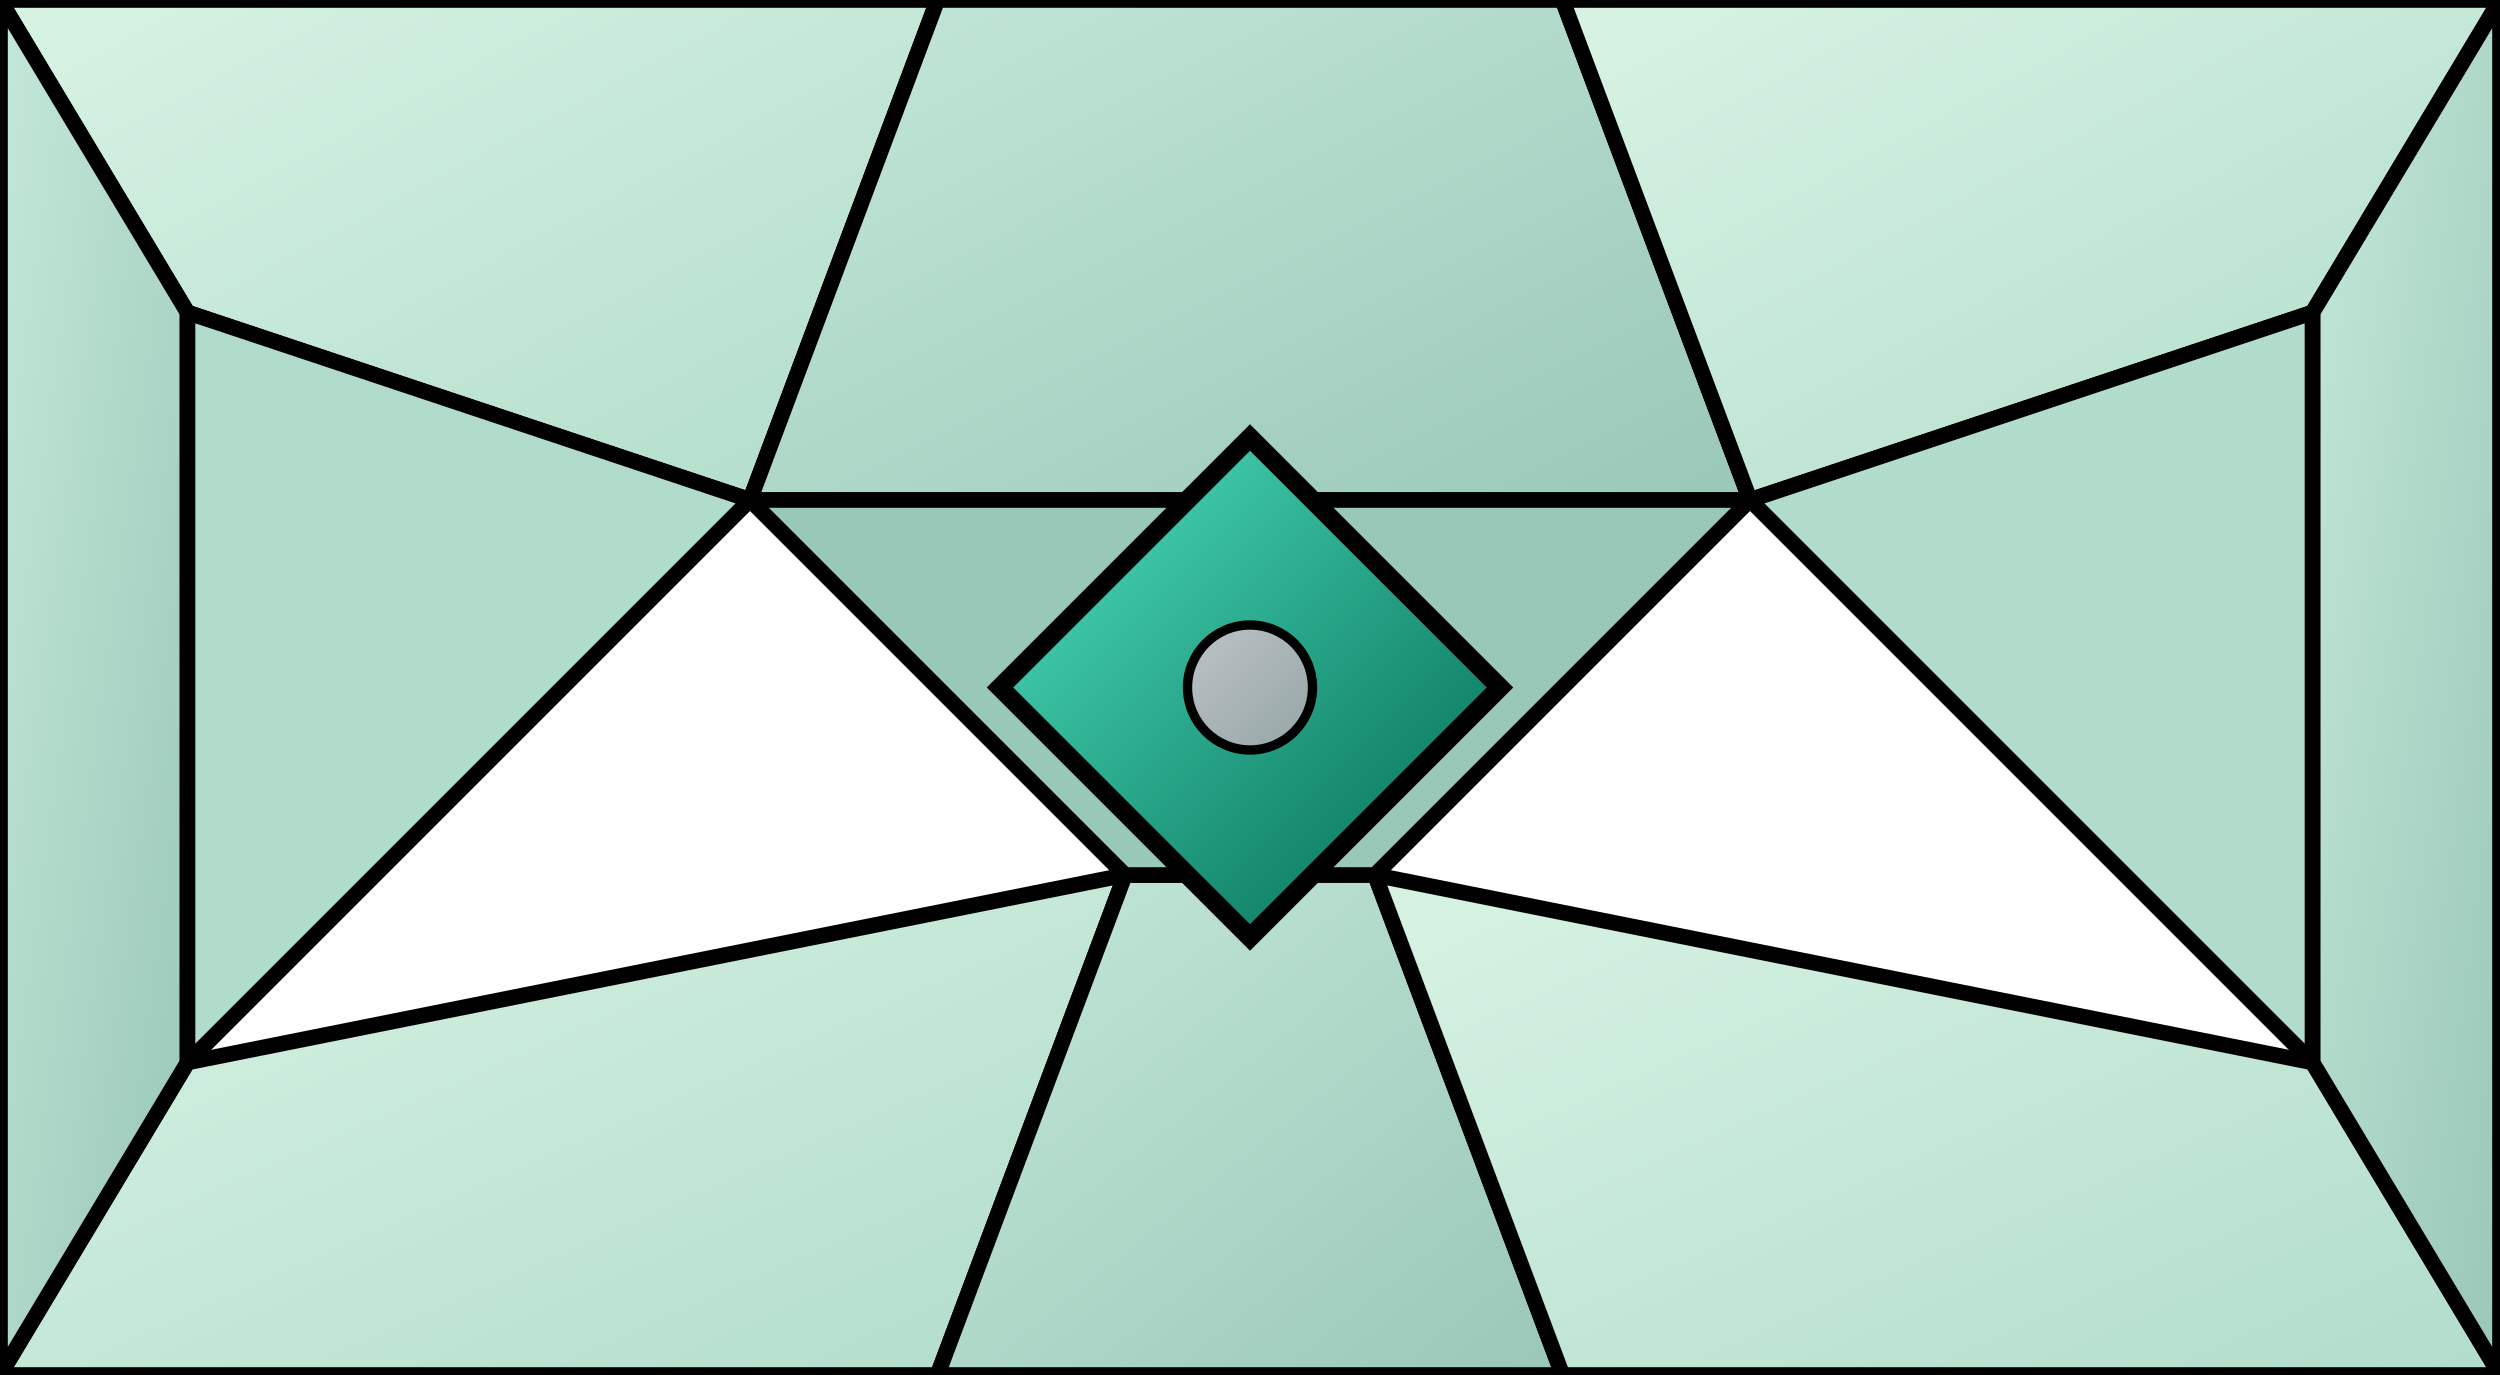
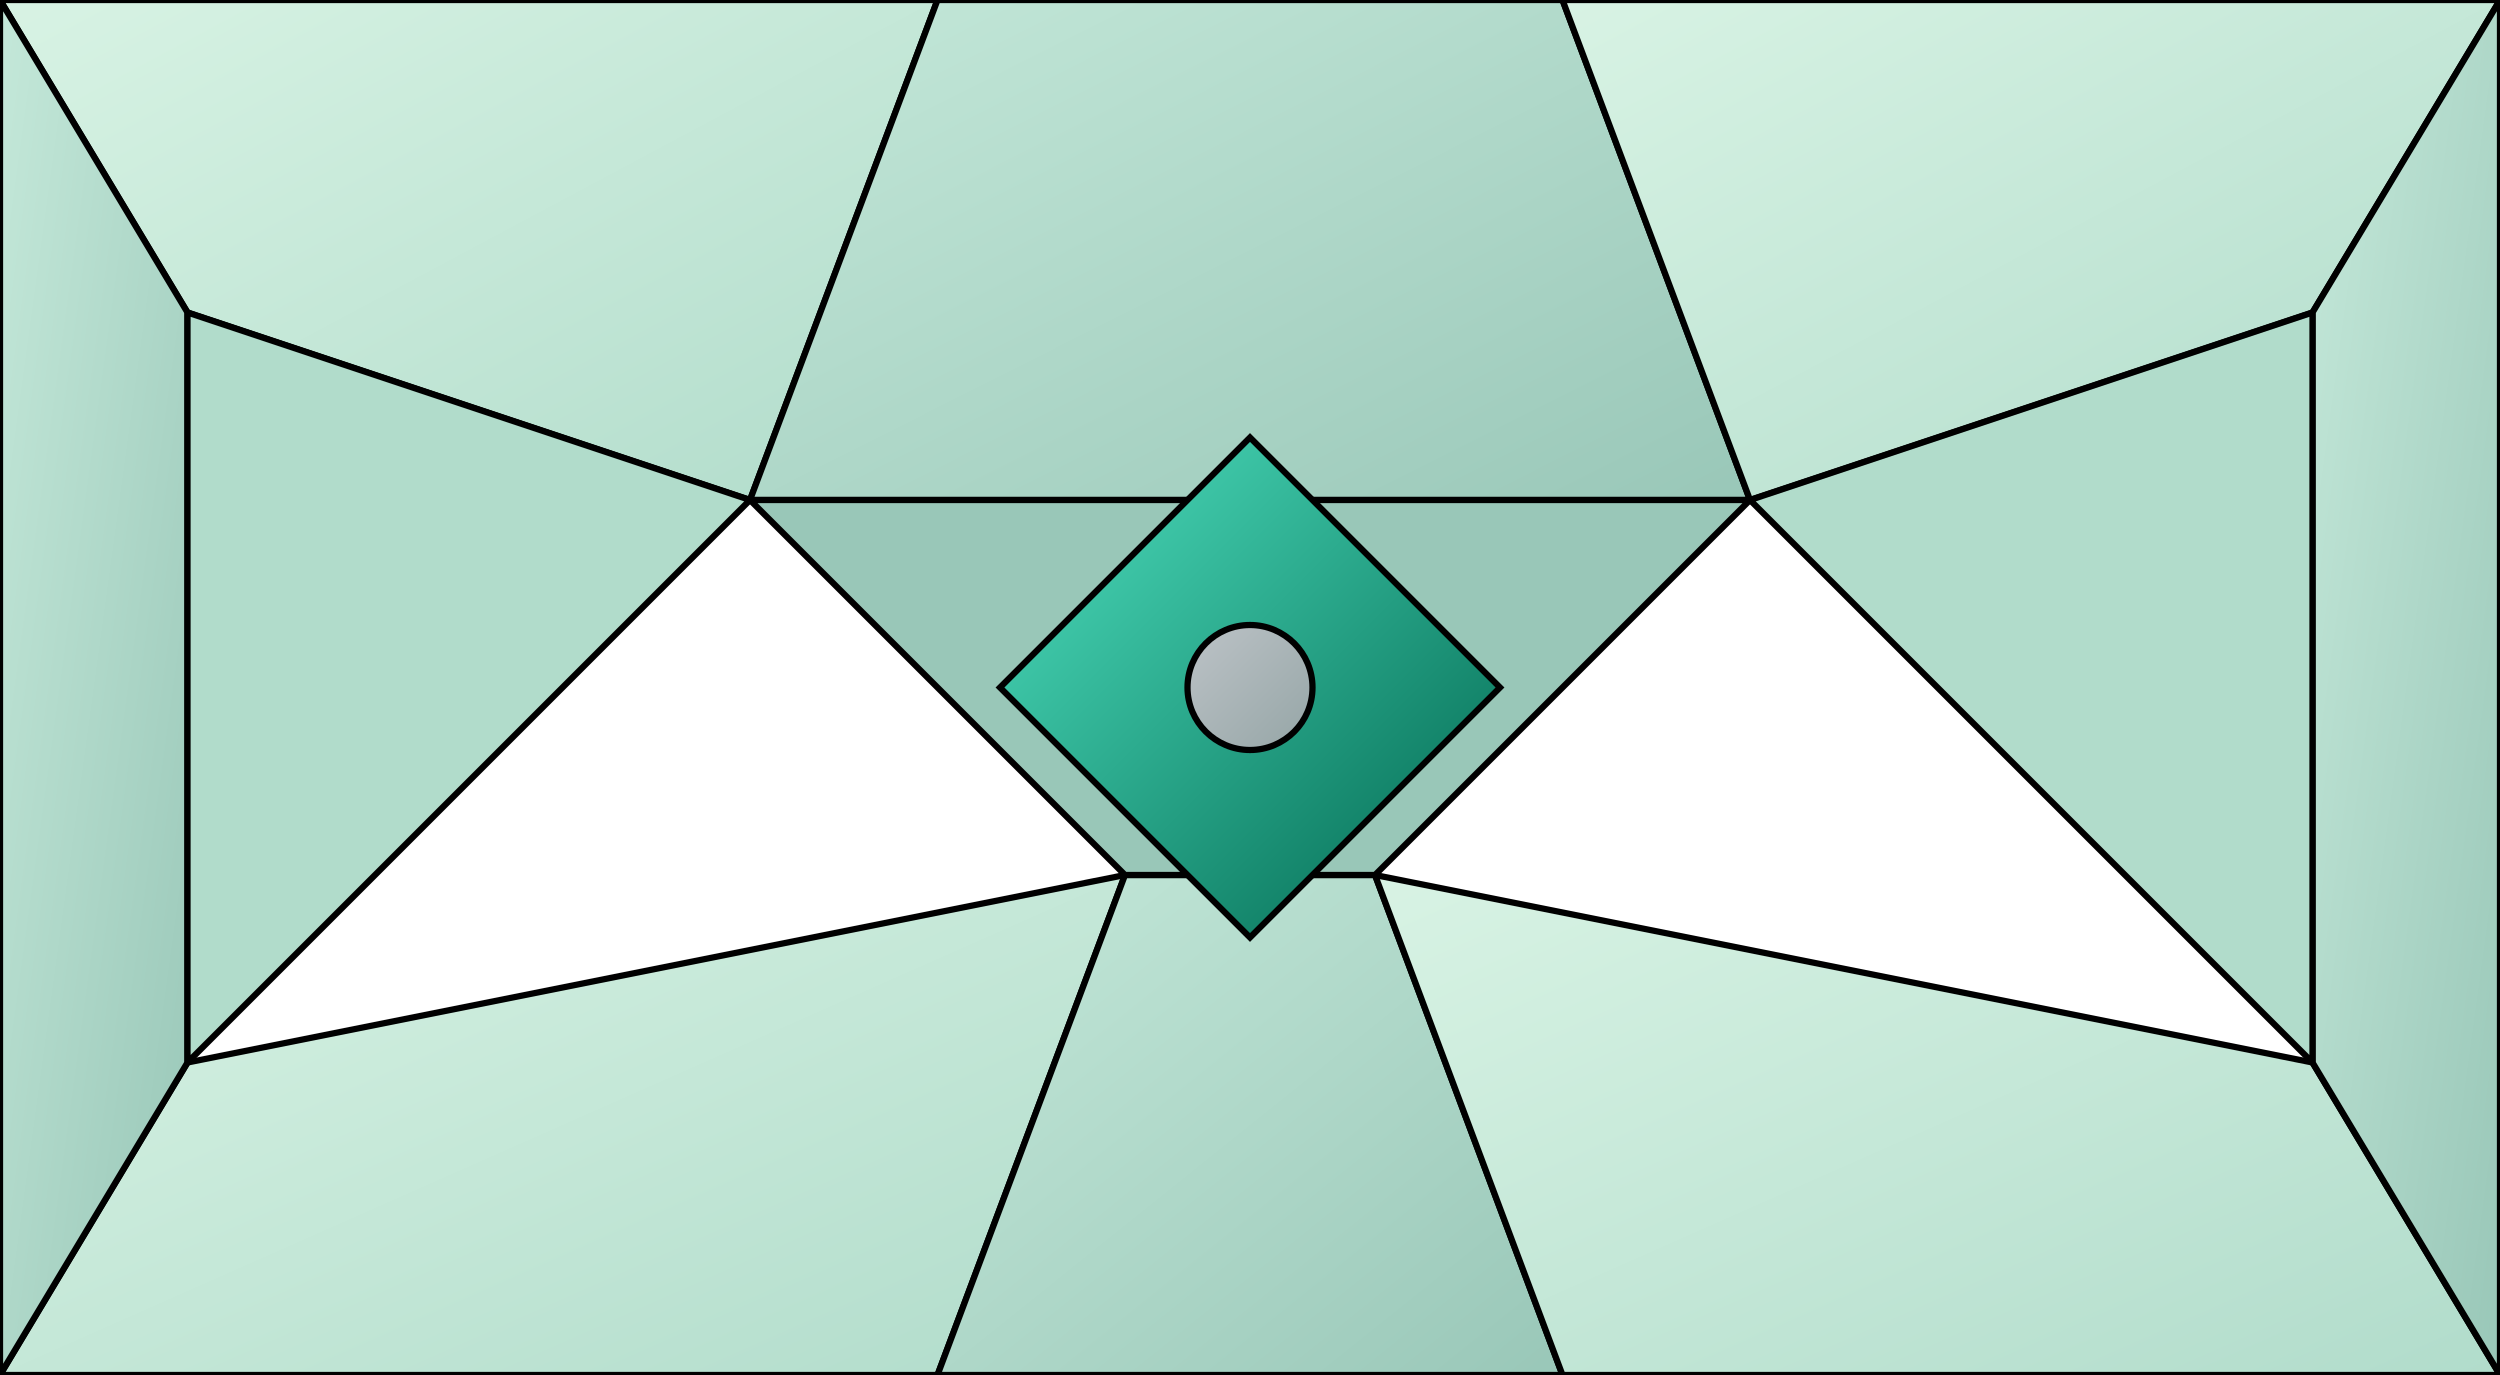
- <svg xmlns="http://www.w3.org/2000/svg" width="100%" height="220px" viewBox="0 0 400 220" style="background-color: #0a0a0a;">
+ <svg xmlns="http://www.w3.org/2000/svg" width="100%" height="100%" viewBox="0 0 400 220" preserveAspectRatio="xMidYMid meet" style="max-width: 100%; height: auto; display: block; margin: 0 auto; background-color: #0a0a0a;">
  <defs>
    <linearGradient id="eng-grad" x1="0%" y1="0%" x2="100%" y2="100%">
      <stop offset="0%" style="stop-color:#50E3C2;" />
+       <animate attributeName="stop-color" values="#50E3C2;#FFFFFF;#50E3C2" dur="4s" repeatCount="indefinite" />
+       <animate attributeName="stop-opacity" values="0.3;0.8;0.3" dur="2s" repeatCount="indefinite" />
      <stop offset="100%" style="stop-color:#00664E;" />
    </linearGradient>
    <linearGradient id="eng-accent-grad" x1="0%" y1="0%" x2="100%" y2="100%">
      <stop offset="0%" style="stop-color:#BDC3C7;" />
+       <animate attributeName="stop-opacity" values="0.3;0.8;0.3" dur="2s" repeatCount="indefinite" />
      <stop offset="100%" style="stop-color:#95A5A6;" />
    </linearGradient>
    <radialGradient id="eng-glow">
      <stop offset="0%" stop-color="#BDC3C7" stop-opacity="0.7" />
+       <animate attributeName="stop-opacity" values="0.3;0.8;0.3" dur="2s" repeatCount="indefinite" />
      <stop offset="100%" stop-color="#BDC3C7" stop-opacity="0" />
    </radialGradient>
    <linearGradient id="eng-glass-bg1" x1="0%" y1="0%" x2="100%" y2="100%">
      <stop offset="0%" style="stop-color:#D8F3E4;" />
+       <animate attributeName="stop-opacity" values="0.3;0.8;0.3" dur="2s" repeatCount="indefinite" />
      <stop offset="100%" style="stop-color:#B1DCCB;" />
    </linearGradient>
    <linearGradient id="eng-glass-bg2" x1="0%" y1="0%" x2="100%" y2="100%">
      <stop offset="0%" style="stop-color:#C4E8D9;" />
+       <animate attributeName="stop-opacity" values="0.3;0.8;0.3" dur="2s" repeatCount="indefinite" />
      <stop offset="100%" style="stop-color:#99C7B8;" />
    </linearGradient>
  </defs>
-   <polygon points="0,0 150,0 120,80 30,50" fill="url(#eng-glass-bg1)" stroke="#000" stroke-width="2.5" />
-   <polygon points="150,0 250,0 280,80 120,80" fill="url(#eng-glass-bg2)" stroke="#000" stroke-width="2.5" />
-   <polygon points="250,0 400,0 370,50 280,80" fill="url(#eng-glass-bg1)" stroke="#000" stroke-width="2.5" />
-   <polygon points="0,220 150,220 180,140 30,170" fill="url(#eng-glass-bg1)" stroke="#000" stroke-width="2.5" />
-   <polygon points="150,220 250,220 220,140 180,140" fill="url(#eng-glass-bg2)" stroke="#000" stroke-width="2.5" />
-   <polygon points="250,220 400,220 370,170 220,140" fill="url(#eng-glass-bg1)" stroke="#000" stroke-width="2.5" />
-   <polygon points="0,0 30,50 30,170 0,220" fill="url(#eng-glass-bg2)" stroke="#000" stroke-width="2.5" />
-   <polygon points="400,0 370,50 370,170 400,220" fill="url(#eng-glass-bg2)" stroke="#000" stroke-width="2.5" />
-   <polygon points="30,50 120,80 30,170" fill="#B1DCCB" stroke="#000" stroke-width="2.5" />
-   <polygon points="370,50 280,80 370,170" fill="#B1DCCB" stroke="#000" stroke-width="2.5" />
-   <polygon points="120,80 280,80 220,140 180,140" fill="#99C7B8" stroke="#000" stroke-width="2.5" />
-   <polygon points="200,70 240,110 200,150 160,110" fill="url(#eng-grad)" stroke="#000" stroke-width="3" />
-   <circle cx="200" cy="110" r="10" fill="url(#eng-accent-grad)" stroke="#000" stroke-width="1.5" />
+   <polygon points="0,0 150,0 120,80 30,50" fill="url(#eng-glass-bg1)" stroke="#000" stroke-width="1" />
+   <polygon points="150,0 250,0 280,80 120,80" fill="url(#eng-glass-bg2)" stroke="#000" stroke-width="1" />
+   <polygon points="250,0 400,0 370,50 280,80" fill="url(#eng-glass-bg1)" stroke="#000" stroke-width="1" />
+   <polygon points="0,220 150,220 180,140 30,170" fill="url(#eng-glass-bg1)" stroke="#000" stroke-width="1" />
+   <polygon points="150,220 250,220 220,140 180,140" fill="url(#eng-glass-bg2)" stroke="#000" stroke-width="1" />
+   <polygon points="250,220 400,220 370,170 220,140" fill="url(#eng-glass-bg1)" stroke="#000" stroke-width="1" />
+   <polygon points="0,0 30,50 30,170 0,220" fill="url(#eng-glass-bg2)" stroke="#000" stroke-width="1" />
+   <polygon points="400,0 370,50 370,170 400,220" fill="url(#eng-glass-bg2)" stroke="#000" stroke-width="1" />
+   <polygon points="30,50 120,80 30,170" fill="#B1DCCB" stroke="#000" stroke-width="1" />
+   <polygon points="370,50 280,80 370,170" fill="#B1DCCB" stroke="#000" stroke-width="1" />
+   <polygon points="120,80 280,80 220,140 180,140" fill="#99C7B8" stroke="#000" stroke-width="1" />
+   <polygon points="200,70 240,110 200,150 160,110" fill="url(#eng-grad)" stroke="#000" stroke-width="1" />
+   <circle cx="200" cy="110" r="10" fill="url(#eng-accent-grad)" stroke="#000" stroke-width="1" />
</svg>
